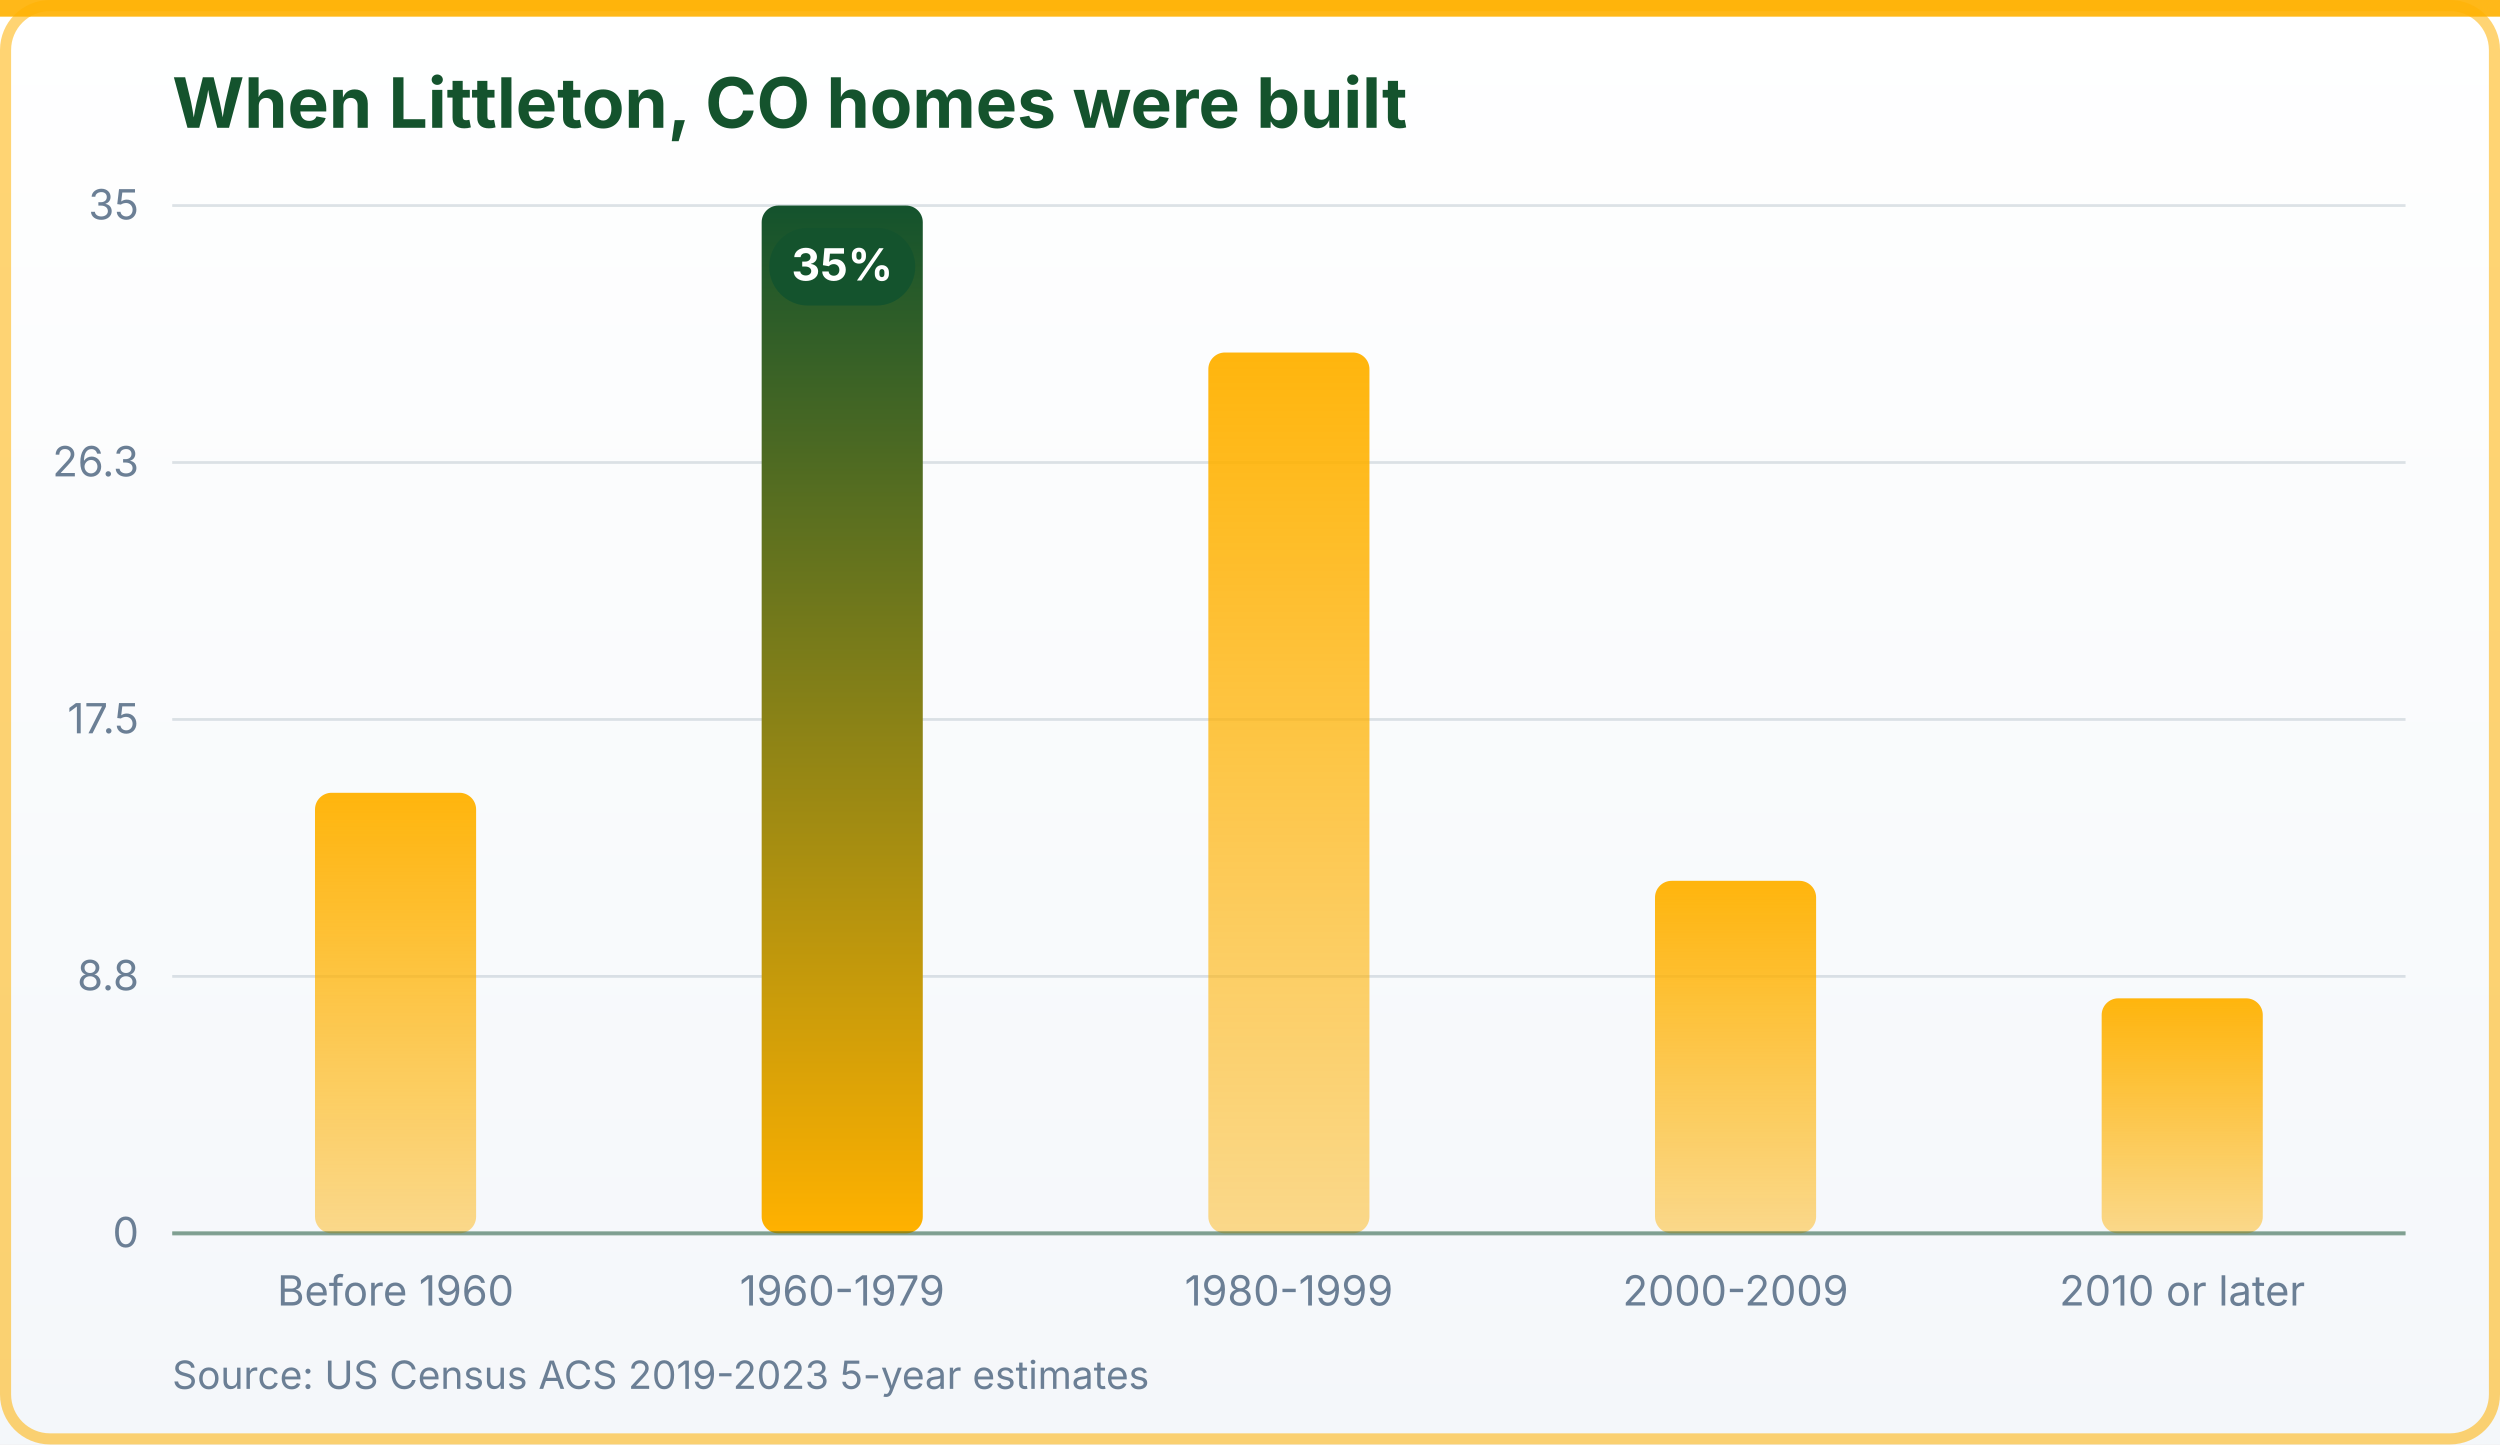
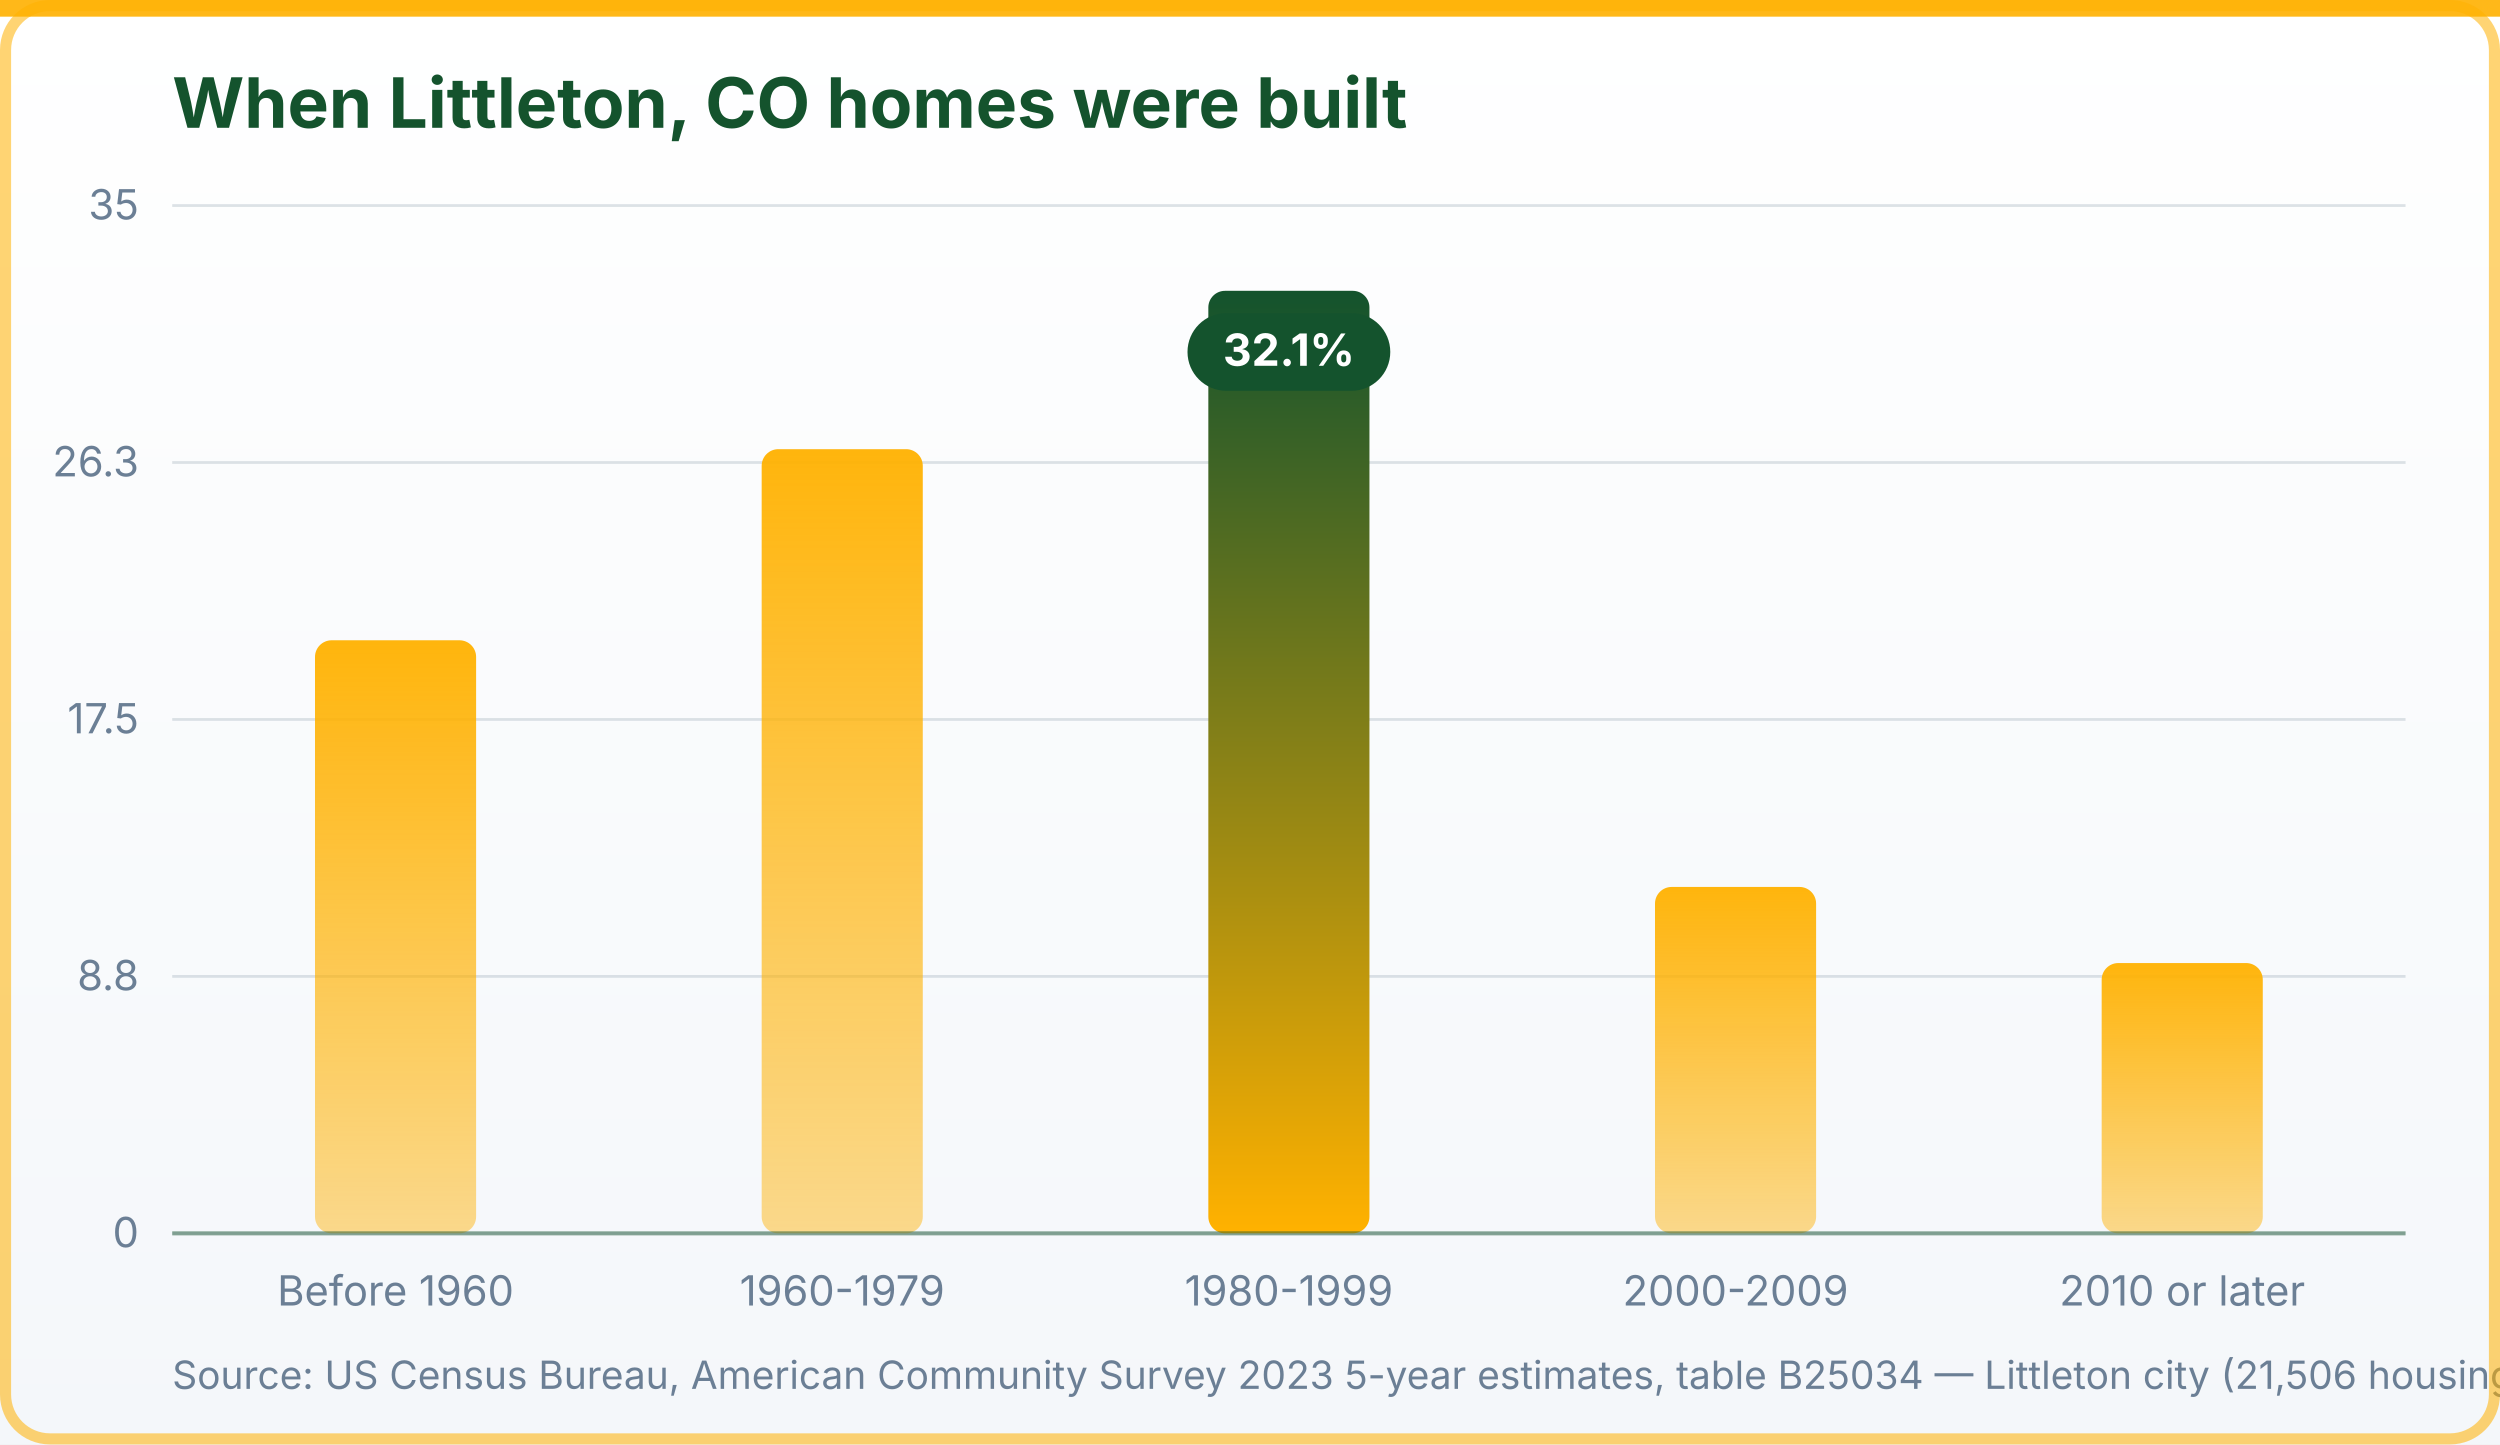
<svg xmlns="http://www.w3.org/2000/svg" viewBox="0 0 900 520" width="900" height="520" role="img">
  <defs>
    <linearGradient id="cbg" x1="0" y1="0" x2="0" y2="1">
      <stop offset="0" stop-color="#ffffff" />
      <stop offset="1" stop-color="#f4f7fa" />
    </linearGradient>
    <linearGradient id="barg" x1="0" y1="0" x2="0" y2="1">
      <stop offset="0" stop-color="#FFB100" stop-opacity=".95" />
      <stop offset="1" stop-color="#FFB100" stop-opacity=".45" />
    </linearGradient>
    <linearGradient id="barp" x1="0" y1="0" x2="0" y2="1">
      <stop offset="0" stop-color="#14532D" />
      <stop offset="1" stop-color="#FFB100" />
    </linearGradient>
  </defs>
  <rect width="900" height="520" fill="url(#cbg)" />
  <rect x="0" y="0" width="900" height="6" fill="#FFB100" fill-opacity=".9" />
  <text x="62" y="46" font-family="system-ui,-apple-system,Segoe UI,sans-serif" font-size="25" font-weight="700" fill="#14532D">When Littleton, CO homes were built</text>
  <line x1="62" y1="444" x2="866" y2="444" stroke="#6b7f95" stroke-opacity=".22" stroke-width="1" />
  <text x="50" y="449" text-anchor="end" font-family="system-ui,-apple-system,Segoe UI,sans-serif" font-size="15" fill="#6b7f95">0</text>
  <line x1="62" y1="351.5" x2="866" y2="351.5" stroke="#6b7f95" stroke-opacity=".22" stroke-width="1" />
  <text x="50" y="356.5" text-anchor="end" font-family="system-ui,-apple-system,Segoe UI,sans-serif" font-size="15" fill="#6b7f95">8.8</text>
  <line x1="62" y1="259" x2="866" y2="259" stroke="#6b7f95" stroke-opacity=".22" stroke-width="1" />
  <text x="50" y="264" text-anchor="end" font-family="system-ui,-apple-system,Segoe UI,sans-serif" font-size="15" fill="#6b7f95">17.5</text>
  <line x1="62" y1="166.5" x2="866" y2="166.5" stroke="#6b7f95" stroke-opacity=".22" stroke-width="1" />
  <text x="50" y="171.5" text-anchor="end" font-family="system-ui,-apple-system,Segoe UI,sans-serif" font-size="15" fill="#6b7f95">26.3</text>
  <line x1="62" y1="74" x2="866" y2="74" stroke="#6b7f95" stroke-opacity=".22" stroke-width="1" />
  <text x="50" y="79" text-anchor="end" font-family="system-ui,-apple-system,Segoe UI,sans-serif" font-size="15" fill="#6b7f95">35</text>
-   <rect x="113.4" y="285.4" width="58" height="158.6" rx="6" fill="url(#barg)" />
+   <rect x="113.4" y="230.5" width="58" height="213.5" rx="6" fill="url(#barg)" />
  <text x="142.4" y="470" text-anchor="middle" font-family="system-ui,-apple-system,Segoe UI,sans-serif" font-size="15" fill="#6b7f95">Before 1960</text>
-   <rect x="274.2" y="74" width="58" height="370" rx="6" fill="url(#barp)" />
+   <rect x="274.2" y="161.7" width="58" height="282.3" rx="6" fill="url(#barg)" />
  <text x="303.2" y="470" text-anchor="middle" font-family="system-ui,-apple-system,Segoe UI,sans-serif" font-size="15" fill="#6b7f95">1960-1979</text>
-   <rect x="435" y="126.9" width="58" height="317.1" rx="6" fill="url(#barg)" />
+   <rect x="435" y="104.7" width="58" height="339.3" rx="6" fill="url(#barp)" />
  <text x="464" y="470" text-anchor="middle" font-family="system-ui,-apple-system,Segoe UI,sans-serif" font-size="15" fill="#6b7f95">1980-1999</text>
-   <rect x="595.8" y="317.1" width="58" height="126.9" rx="6" fill="url(#barg)" />
+   <rect x="595.8" y="319.3" width="58" height="124.7" rx="6" fill="url(#barg)" />
  <text x="624.8" y="470" text-anchor="middle" font-family="system-ui,-apple-system,Segoe UI,sans-serif" font-size="15" fill="#6b7f95">2000-2009</text>
-   <rect x="756.6" y="359.4" width="58" height="84.6" rx="6" fill="url(#barg)" />
+   <rect x="756.6" y="346.7" width="58" height="97.3" rx="6" fill="url(#barg)" />
  <text x="785.6" y="470" text-anchor="middle" font-family="system-ui,-apple-system,Segoe UI,sans-serif" font-size="15" fill="#6b7f95">2010 or later</text>
-   <rect x="276.9" y="82" width="52.6" height="28" rx="14" fill="#14532D" />
-   <text x="303.2" y="101" text-anchor="middle" font-family="system-ui,-apple-system,Segoe UI,sans-serif" font-size="16" font-weight="700" fill="#ffffff">35%</text>
+   <rect x="427.5" y="112.7" width="73" height="28" rx="14" fill="#14532D" />
+   <text x="464" y="131.7" text-anchor="middle" font-family="system-ui,-apple-system,Segoe UI,sans-serif" font-size="16" font-weight="700" fill="#ffffff">32.1%</text>
  <line x1="62" y1="444" x2="866" y2="444" stroke="#14532D" stroke-opacity=".45" stroke-width="1.5" />
-   <text x="62" y="500" font-family="system-ui,-apple-system,Segoe UI,sans-serif" font-size="14" fill="#6b7f95">Source: US Census ACS 2019-2023 5-year estimates</text>
+   <text x="62" y="500" font-family="system-ui,-apple-system,Segoe UI,sans-serif" font-size="14" fill="#6b7f95">Source: US Census Bureau, American Community Survey 2023 5-year estimates, table B25034 — Littleton city (21,506 housing units)</text>
  <rect x="2" y="2" width="896" height="516" rx="16" fill="none" stroke="#FFB100" stroke-opacity=".55" stroke-width="4" />
</svg>
